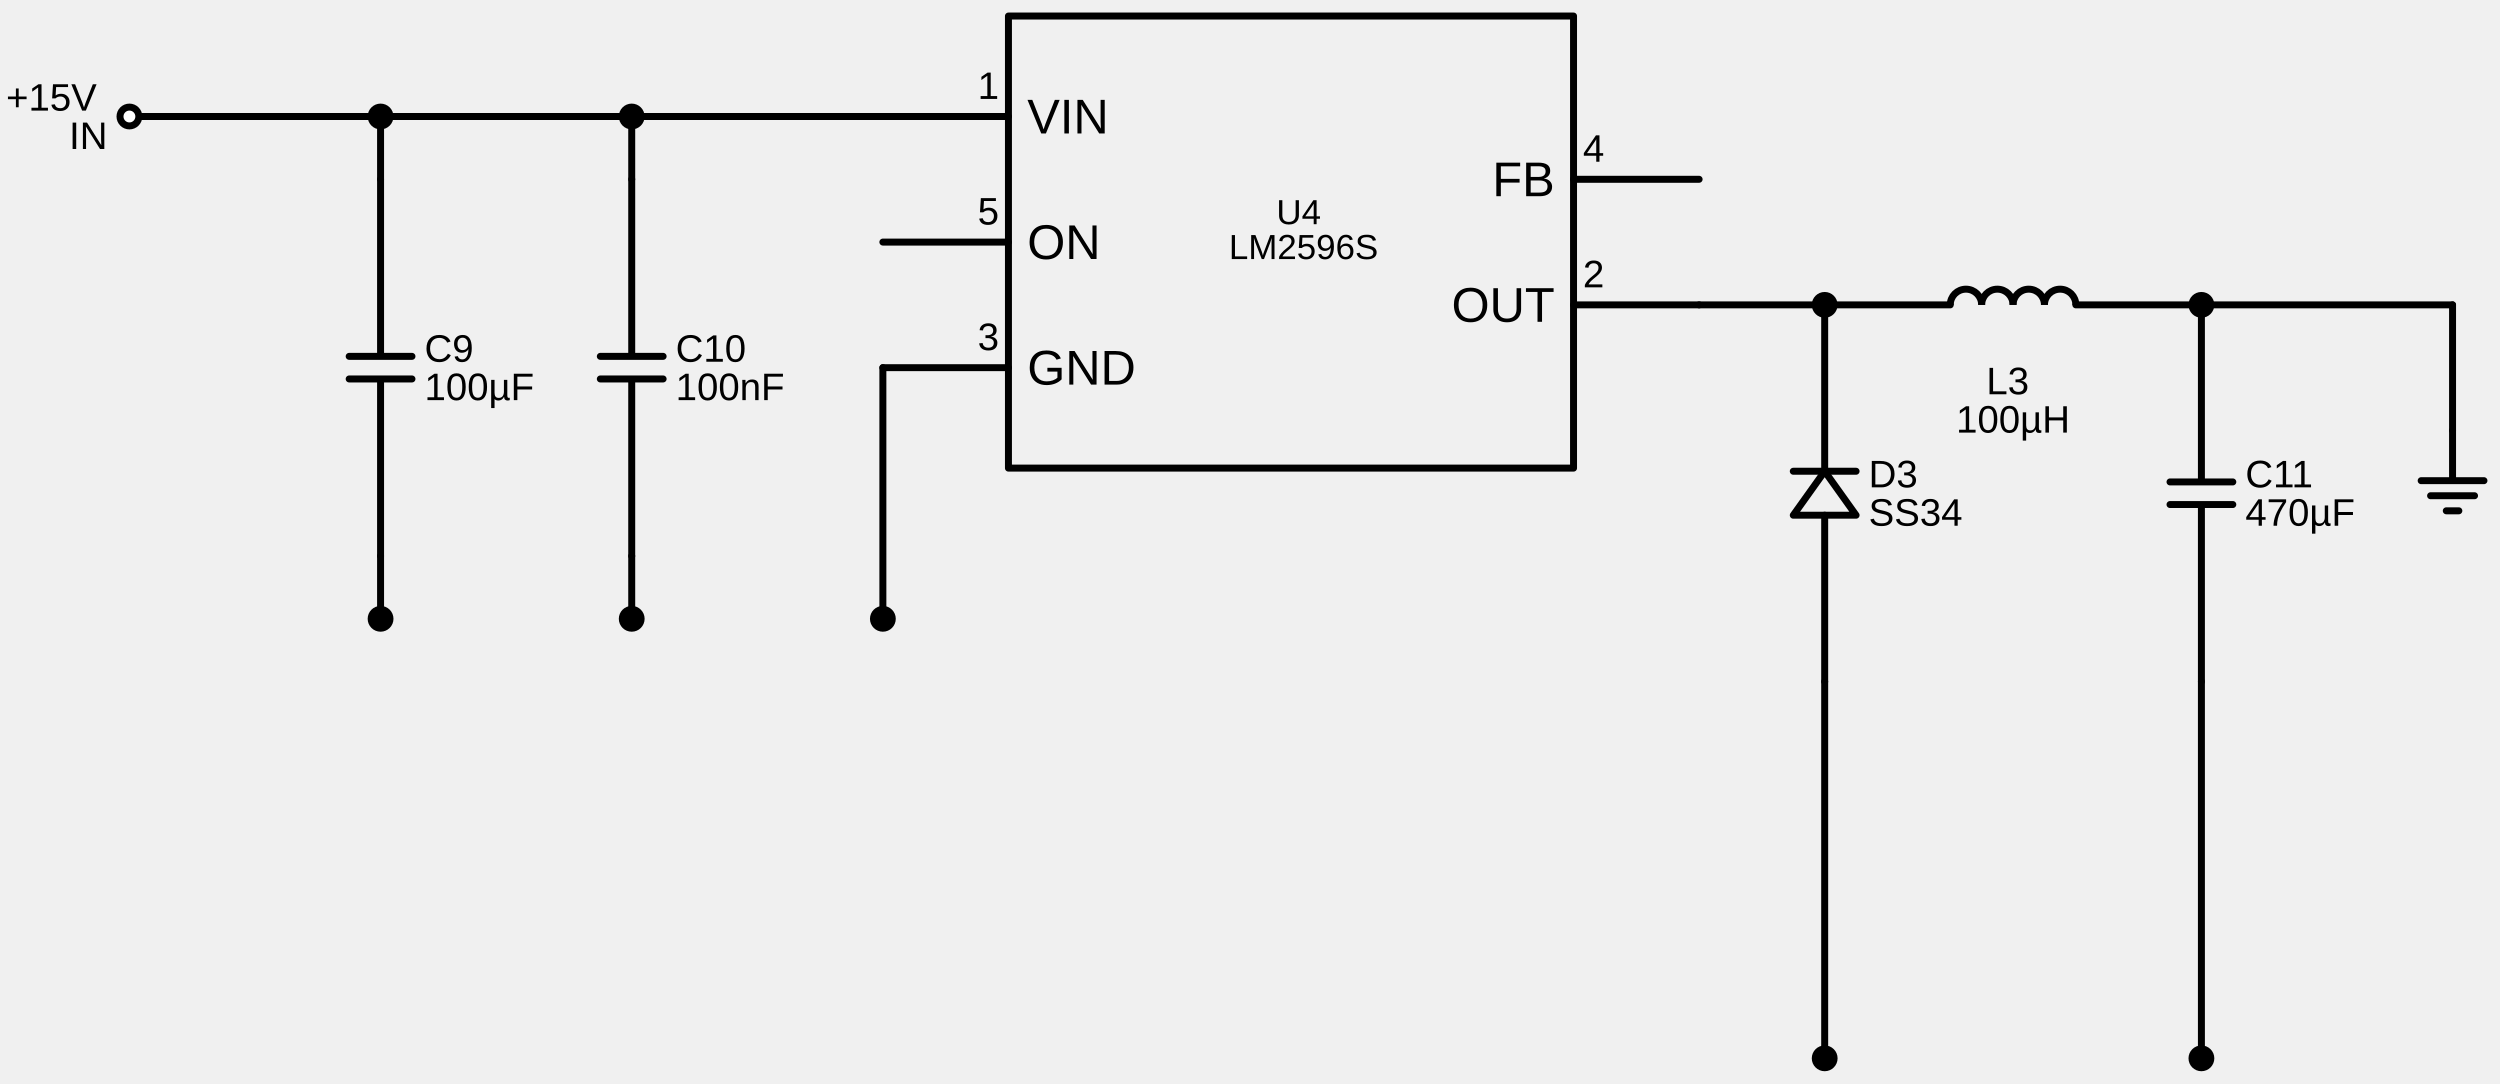
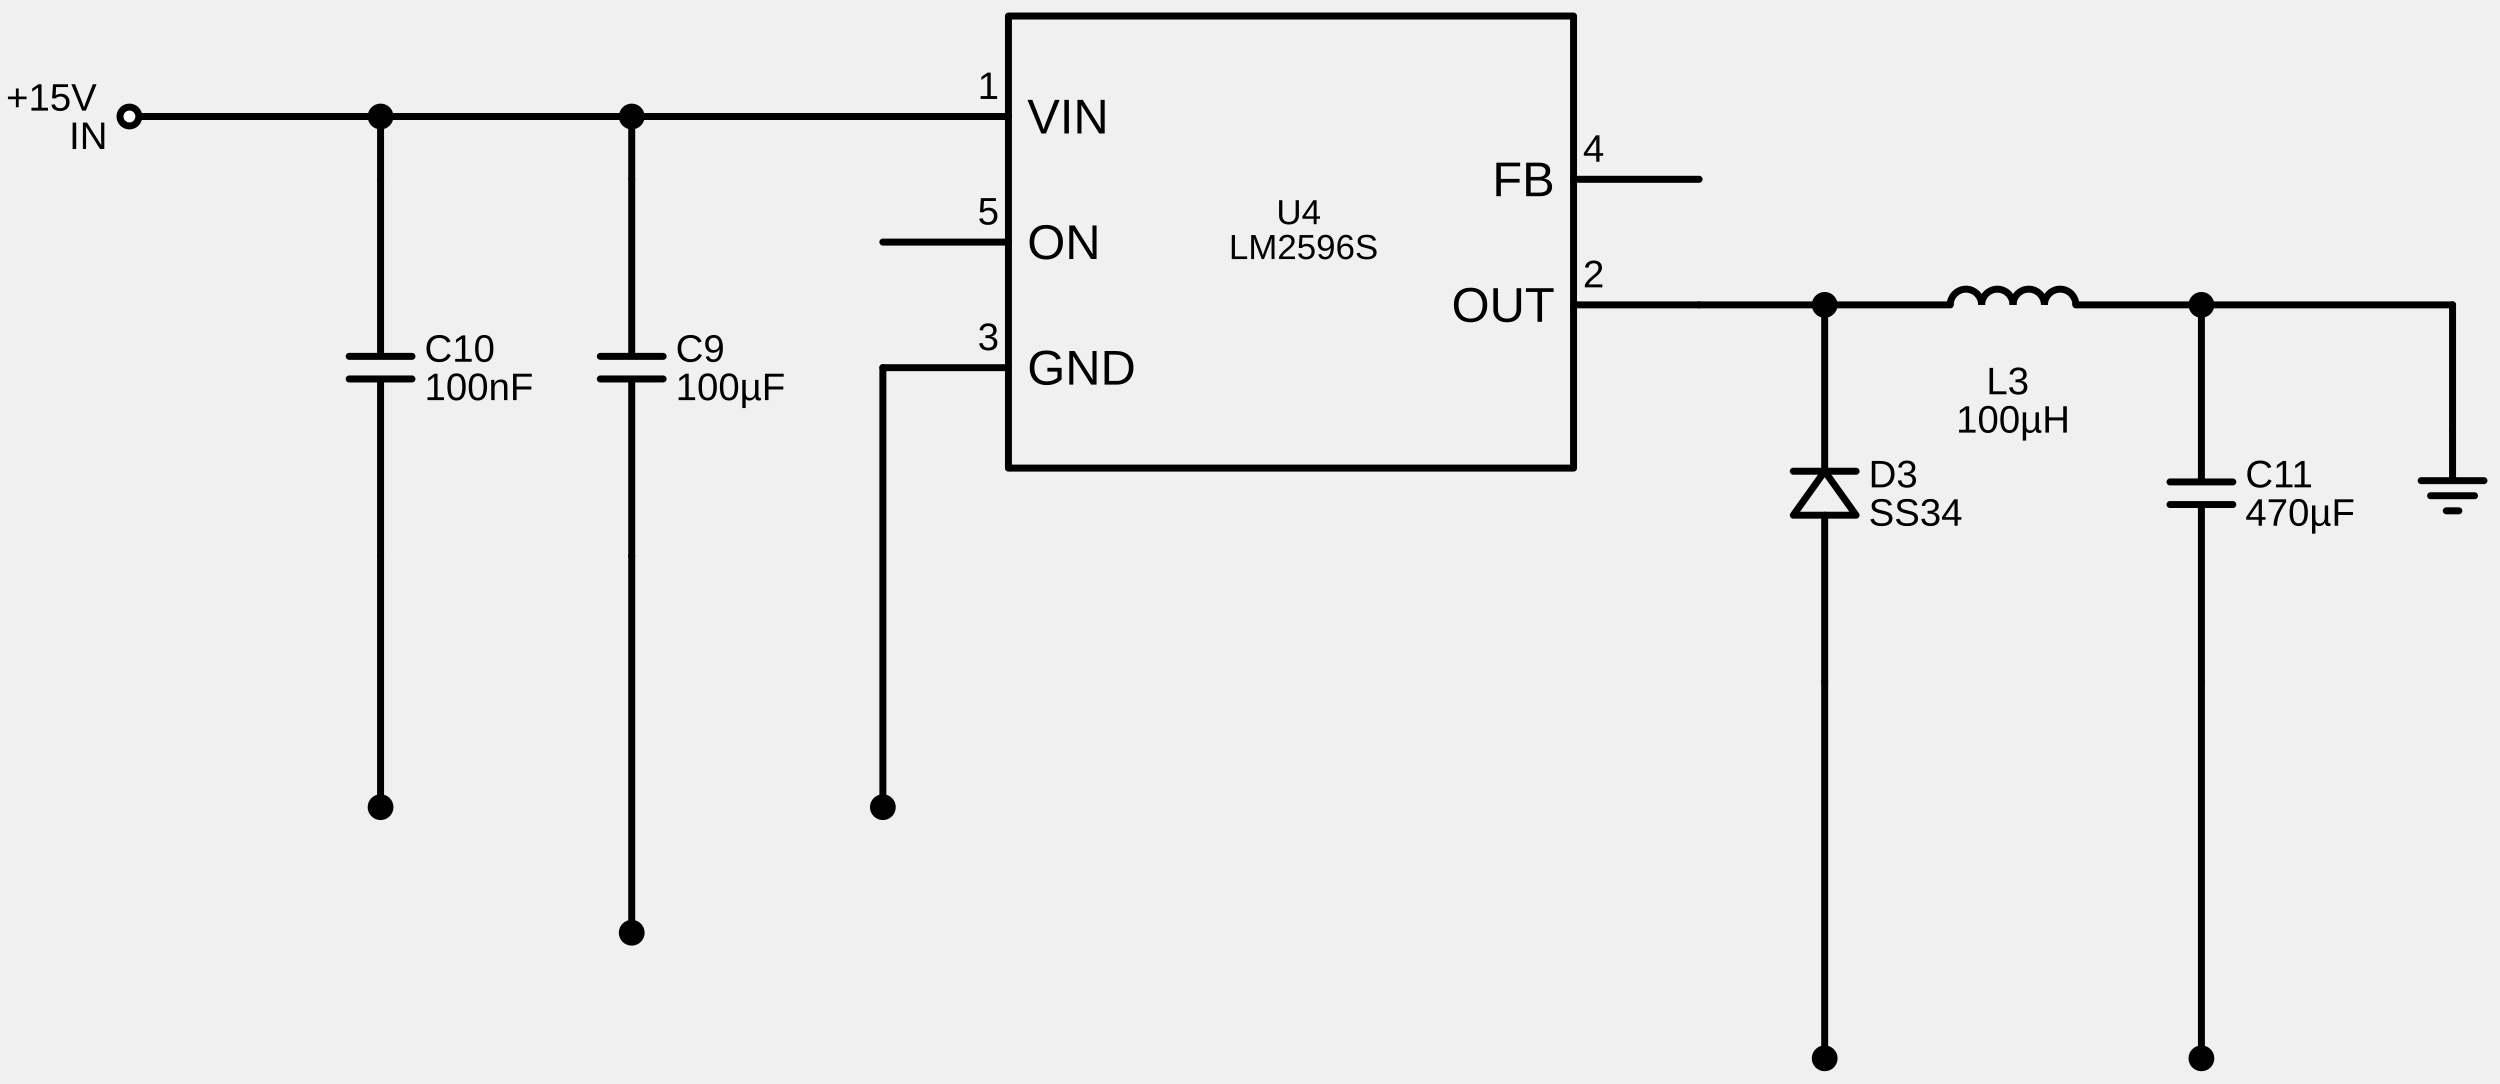
<svg xmlns="http://www.w3.org/2000/svg" xml:lang="en" height="310.7pt" width="716.702pt" viewBox="-289.102 -134.2 716.702 310.7">
  <path d="M 270.0 -46.8 a 4.5 4.5 0 1 1 9.0 0.0" style="stroke:black;fill:none;stroke-width:2.0;stroke-dasharray:-;" />
  <path d="M 279.0 -46.8 a 4.5 4.5 0 1 1 9.0 0.0" style="stroke:black;fill:none;stroke-width:2.0;stroke-dasharray:-;" />
  <path d="M 288.0 -46.8 a 4.5 4.5 0 1 1 9.0 0.0" style="stroke:black;fill:none;stroke-width:2.0;stroke-dasharray:-;" />
  <path d="M 297.0 -46.8 a 4.5 4.5 0 1 1 9.0 0.0" style="stroke:black;fill:none;stroke-width:2.0;stroke-dasharray:-;" />
  <polygon points="225.0,13.5 234.0,0.9 243.0,13.5 " style="stroke:black;fill:none;stroke-width:2.0;stroke-dasharray:-;stroke-linecap:round;stroke-linejoin:round;" />
  <path d="M 0.0,-0.0 L 162.0,-0.0 L 162.0,-129.6 L 0.0,-129.6 L 0.0,-0.0" style="stroke:black;fill:none;stroke-width:2.0;stroke-dasharray:-;stroke-linecap:round;stroke-linejoin:round;" />
  <path d="M 0.0,-28.8 L -36.0,-28.8" style="stroke:black;fill:none;stroke-width:2.0;stroke-dasharray:-;stroke-linecap:round;stroke-linejoin:round;" />
  <path d="M 0.0,-64.8 L -36.0,-64.8" style="stroke:black;fill:none;stroke-width:2.0;stroke-dasharray:-;stroke-linecap:round;stroke-linejoin:round;" />
  <path d="M 0.0,-100.8 L -36.0,-100.8" style="stroke:black;fill:none;stroke-width:2.0;stroke-dasharray:-;stroke-linecap:round;stroke-linejoin:round;" />
  <path d="M 162.0,-46.8 L 198.0,-46.8" style="stroke:black;fill:none;stroke-width:2.0;stroke-dasharray:-;stroke-linecap:round;stroke-linejoin:round;" />
  <path d="M 162.0,-82.8 L 198.0,-82.8" style="stroke:black;fill:none;stroke-width:2.0;stroke-dasharray:-;stroke-linecap:round;stroke-linejoin:round;" />
  <path d="M -36.0,-100.8 L -72.0,-100.8 L -108.0,-100.8" style="stroke:black;fill:none;stroke-width:2.0;stroke-dasharray:-;stroke-linecap:round;stroke-linejoin:round;" />
  <path d="M -108.0,-100.8 L -144.0,-100.8 L -180.0,-100.8" style="stroke:black;fill:none;stroke-width:2.0;stroke-dasharray:-;stroke-linecap:round;stroke-linejoin:round;" />
  <path d="M -180.0,-100.8 L -216.0,-100.8 L -252.0,-100.8" style="stroke:black;fill:none;stroke-width:2.0;stroke-dasharray:-;stroke-linecap:round;stroke-linejoin:round;" />
  <path d="M -180.0,-100.8 L -180.0,-91.8 L -180.0,-82.8" style="stroke:black;fill:none;stroke-width:2.0;stroke-dasharray:-;stroke-linecap:round;stroke-linejoin:round;" />
  <path d="M -180.0,-82.8 L -180.0,-32.04 M -171.0,-32.04 L -189.0,-32.04 M -171.0,-25.56 L -189.0,-25.56 M -180.0,-25.56 L -180,25.2" style="stroke:black;fill:none;stroke-width:2.0;stroke-dasharray:-;stroke-linecap:round;stroke-linejoin:round;" />
-   <path d="M -180,25.2 L -180,34.2 L -180,43.2" style="stroke:black;fill:none;stroke-width:2.0;stroke-dasharray:-;stroke-linecap:round;stroke-linejoin:round;" />
+   <path d="M -180,25.2 L -180,61.2 L -180,97.2" style="stroke:black;fill:none;stroke-width:2.0;stroke-dasharray:-;stroke-linecap:round;stroke-linejoin:round;" />
  <path d="M -108.0,-100.8 L -108.0,-91.8 L -108.0,-82.8" style="stroke:black;fill:none;stroke-width:2.0;stroke-dasharray:-;stroke-linecap:round;stroke-linejoin:round;" />
  <path d="M -108.0,-82.8 L -108,-32.04 M -99,-32.04 L -117,-32.04 M -99,-25.56 L -117,-25.56 M -108,-25.56 L -108,25.2" style="stroke:black;fill:none;stroke-width:2.0;stroke-dasharray:-;stroke-linecap:round;stroke-linejoin:round;" />
-   <path d="M -108,25.2 L -108,34.2 L -108,43.2" style="stroke:black;fill:none;stroke-width:2.0;stroke-dasharray:-;stroke-linecap:round;stroke-linejoin:round;" />
-   <path d="M -36.0,-28.8 L -36,7.2 L -36,43.2" style="stroke:black;fill:none;stroke-width:2.0;stroke-dasharray:-;stroke-linecap:round;stroke-linejoin:round;" />
+   <path d="M -108,25.2 L -108,79.2 L -108,133.2" style="stroke:black;fill:none;stroke-width:2.0;stroke-dasharray:-;stroke-linecap:round;stroke-linejoin:round;" />
+   <path d="M -36.0,-28.8 L -36,34.2 L -36,97.2" style="stroke:black;fill:none;stroke-width:2.0;stroke-dasharray:-;stroke-linecap:round;stroke-linejoin:round;" />
  <path d="M 198.0,-46.8 L 216.0,-46.8 L 234.0,-46.8" style="stroke:black;fill:none;stroke-width:2.0;stroke-dasharray:-;stroke-linecap:round;stroke-linejoin:round;" />
  <path d="M 234.0,-46.8 L 270.0,-46.8 M 306.0,-46.8 L 342.0,-46.8" style="stroke:black;fill:none;stroke-width:2.0;stroke-dasharray:-;stroke-linecap:round;stroke-linejoin:round;" />
  <path d="M 342.0,-46.8 L 378.0,-46.8 L 414.0,-46.8" style="stroke:black;fill:none;stroke-width:2.0;stroke-dasharray:-;stroke-linecap:round;stroke-linejoin:round;" />
  <path d="M 414.0,-46.8 L 414.0,-28.8 L 414.0,-10.8" style="stroke:black;fill:none;stroke-width:2.0;stroke-dasharray:-;stroke-linecap:round;stroke-linejoin:round;" />
  <path d="M 414.0,-10.8 L 414.0,3.6 L 405.0,3.6 L 423.0,3.6 M 407.7,7.92 L 420.3,7.92 M 412.2,12.24 L 415.8,12.24" style="stroke:black;fill:none;stroke-width:2.0;stroke-dasharray:-;stroke-linecap:round;stroke-linejoin:round;" />
  <path d="M 342.0,-46.8 L 342.0,3.96 M 351.0,3.96 L 333.0,3.96 M 351.0,10.44 L 333.0,10.44 M 342.0,10.44 L 342.0,61.2" style="stroke:black;fill:none;stroke-width:2.0;stroke-dasharray:-;stroke-linecap:round;stroke-linejoin:round;" />
  <path d="M 342.0,61.2 L 342.0,115.2 L 342.0,169.2" style="stroke:black;fill:none;stroke-width:2.0;stroke-dasharray:-;stroke-linecap:round;stroke-linejoin:round;" />
  <path d="M 234.0,-46.8 L 234.0,0.9 M 225.0,0.9 L 243.0,0.9 M 234.0,13.5 L 234,61.2" style="stroke:black;fill:none;stroke-width:2.0;stroke-dasharray:-;stroke-linecap:round;stroke-linejoin:round;" />
  <path d="M 234,61.2 L 234,115.2 L 234,169.2" style="stroke:black;fill:none;stroke-width:2.0;stroke-dasharray:-;stroke-linecap:round;stroke-linejoin:round;" />
  <text x="-2.7" y="-42.5" dominant-baseline="ideographic" fill="black" font-size="11" font-family="Arial" text-anchor="end">
    <tspan x="-2.7" dy="11">3</tspan>
  </text>
  <text x="5.4" y="-42.8" dominant-baseline="central" fill="black" font-size="14" font-family="Arial" text-anchor="start">
    <tspan x="5.4" dy="14">GND</tspan>
  </text>
  <text x="-2.7" y="-78.5" dominant-baseline="ideographic" fill="black" font-size="11" font-family="Arial" text-anchor="end">
    <tspan x="-2.7" dy="11">5</tspan>
  </text>
  <text x="5.4" y="-78.8" dominant-baseline="central" fill="black" font-size="14" font-family="Arial" text-anchor="start">
    <tspan x="5.4" dy="14">ON</tspan>
  </text>
  <text x="-2.7" y="-114.5" dominant-baseline="ideographic" fill="black" font-size="11" font-family="Arial" text-anchor="end">
    <tspan x="-2.7" dy="11">1</tspan>
  </text>
  <text x="5.4" y="-114.8" dominant-baseline="central" fill="black" font-size="14" font-family="Arial" text-anchor="start">
    <tspan x="5.4" dy="14">VIN</tspan>
  </text>
  <text x="164.7" y="-60.5" dominant-baseline="ideographic" fill="black" font-size="11" font-family="Arial" text-anchor="start">
    <tspan x="164.7" dy="11">2</tspan>
  </text>
  <text x="156.6" y="-60.8" dominant-baseline="central" fill="black" font-size="14" font-family="Arial" text-anchor="end">
    <tspan x="156.6" dy="14">OUT</tspan>
  </text>
  <text x="164.7" y="-96.5" dominant-baseline="ideographic" fill="black" font-size="11" font-family="Arial" text-anchor="start">
    <tspan x="164.7" dy="11">4</tspan>
  </text>
  <text x="156.6" y="-96.8" dominant-baseline="central" fill="black" font-size="14" font-family="Arial" text-anchor="end">
    <tspan x="156.6" dy="14">FB</tspan>
  </text>
  <text x="84.6" y="-83.4" dominant-baseline="central" fill="black" font-size="10" font-family="Arial" text-anchor="middle">
    <tspan x="84.6" dy="10">U4</tspan>
    <tspan x="84.6" dy="10">LM2596S</tspan>
  </text>
  <text x="-167.4" y="-45.3" dominant-baseline="central" fill="black" font-size="11" font-family="Arial" text-anchor="start">
-     <tspan x="-167.4" dy="11">C9</tspan>
-     <tspan x="-167.4" dy="11">100µF</tspan>
+     <tspan x="-167.4" dy="11">C10</tspan>
+     <tspan x="-167.4" dy="11">100nF</tspan>
  </text>
  <text x="-95.4" y="-45.3" dominant-baseline="central" fill="black" font-size="11" font-family="Arial" text-anchor="start">
-     <tspan x="-95.4" dy="11">C10</tspan>
-     <tspan x="-95.4" dy="11">100nF</tspan>
+     <tspan x="-95.4" dy="11">C9</tspan>
+     <tspan x="-95.4" dy="11">100µF</tspan>
  </text>
  <text x="288.0" y="-39.8" dominant-baseline="hanging" fill="black" font-size="11" font-family="Arial" text-anchor="middle">
    <tspan x="288.0" dy="11">L3</tspan>
    <tspan x="288.0" dy="11">100µH</tspan>
  </text>
  <text x="354.6" y="-9.3" dominant-baseline="central" fill="black" font-size="11" font-family="Arial" text-anchor="start">
    <tspan x="354.6" dy="11">C11</tspan>
    <tspan x="354.6" dy="11">470µF</tspan>
  </text>
  <text x="246.6" y="-9.3" dominant-baseline="central" fill="black" font-size="11" font-family="Arial" text-anchor="start">
    <tspan x="246.6" dy="11">D3</tspan>
    <tspan x="246.6" dy="11">SS34</tspan>
  </text>
  <circle cx="-108.0" cy="-100.8" r="2.7" style="stroke:black;fill:black;stroke-width:2.0;stroke-dasharray:-;" />
  <circle cx="-180.0" cy="-100.8" r="2.7" style="stroke:black;fill:black;stroke-width:2.0;stroke-dasharray:-;" />
  <circle cx="-252.0" cy="-100.8" r="2.7" style="stroke:black;fill:white;stroke-width:2.0;stroke-dasharray:-;" />
  <text x="-258.3" y="-117.3" dominant-baseline="central" fill="black" font-size="11" font-family="Arial" text-anchor="end">
    <tspan x="-258.3" dy="11">+15V</tspan>
    <tspan x="-258.3" dy="11">IN</tspan>
  </text>
-   <circle cx="-180" cy="43.2" r="2.7" style="stroke:black;fill:black;stroke-width:2.0;stroke-dasharray:-;" />
-   <circle cx="-108" cy="43.2" r="2.7" style="stroke:black;fill:black;stroke-width:2.0;stroke-dasharray:-;" />
-   <circle cx="-36" cy="43.2" r="2.7" style="stroke:black;fill:black;stroke-width:2.0;stroke-dasharray:-;" />
+   <circle cx="-180" cy="97.2" r="2.7" style="stroke:black;fill:black;stroke-width:2.0;stroke-dasharray:-;" />
+   <circle cx="-108" cy="133.2" r="2.7" style="stroke:black;fill:black;stroke-width:2.0;stroke-dasharray:-;" />
+   <circle cx="-36" cy="97.2" r="2.7" style="stroke:black;fill:black;stroke-width:2.0;stroke-dasharray:-;" />
  <circle cx="234.0" cy="-46.8" r="2.7" style="stroke:black;fill:black;stroke-width:2.0;stroke-dasharray:-;" />
  <circle cx="342.0" cy="-46.8" r="2.7" style="stroke:black;fill:black;stroke-width:2.0;stroke-dasharray:-;" />
  <circle cx="342.0" cy="169.2" r="2.7" style="stroke:black;fill:black;stroke-width:2.0;stroke-dasharray:-;" />
  <circle cx="234" cy="169.2" r="2.7" style="stroke:black;fill:black;stroke-width:2.0;stroke-dasharray:-;" />
</svg>
